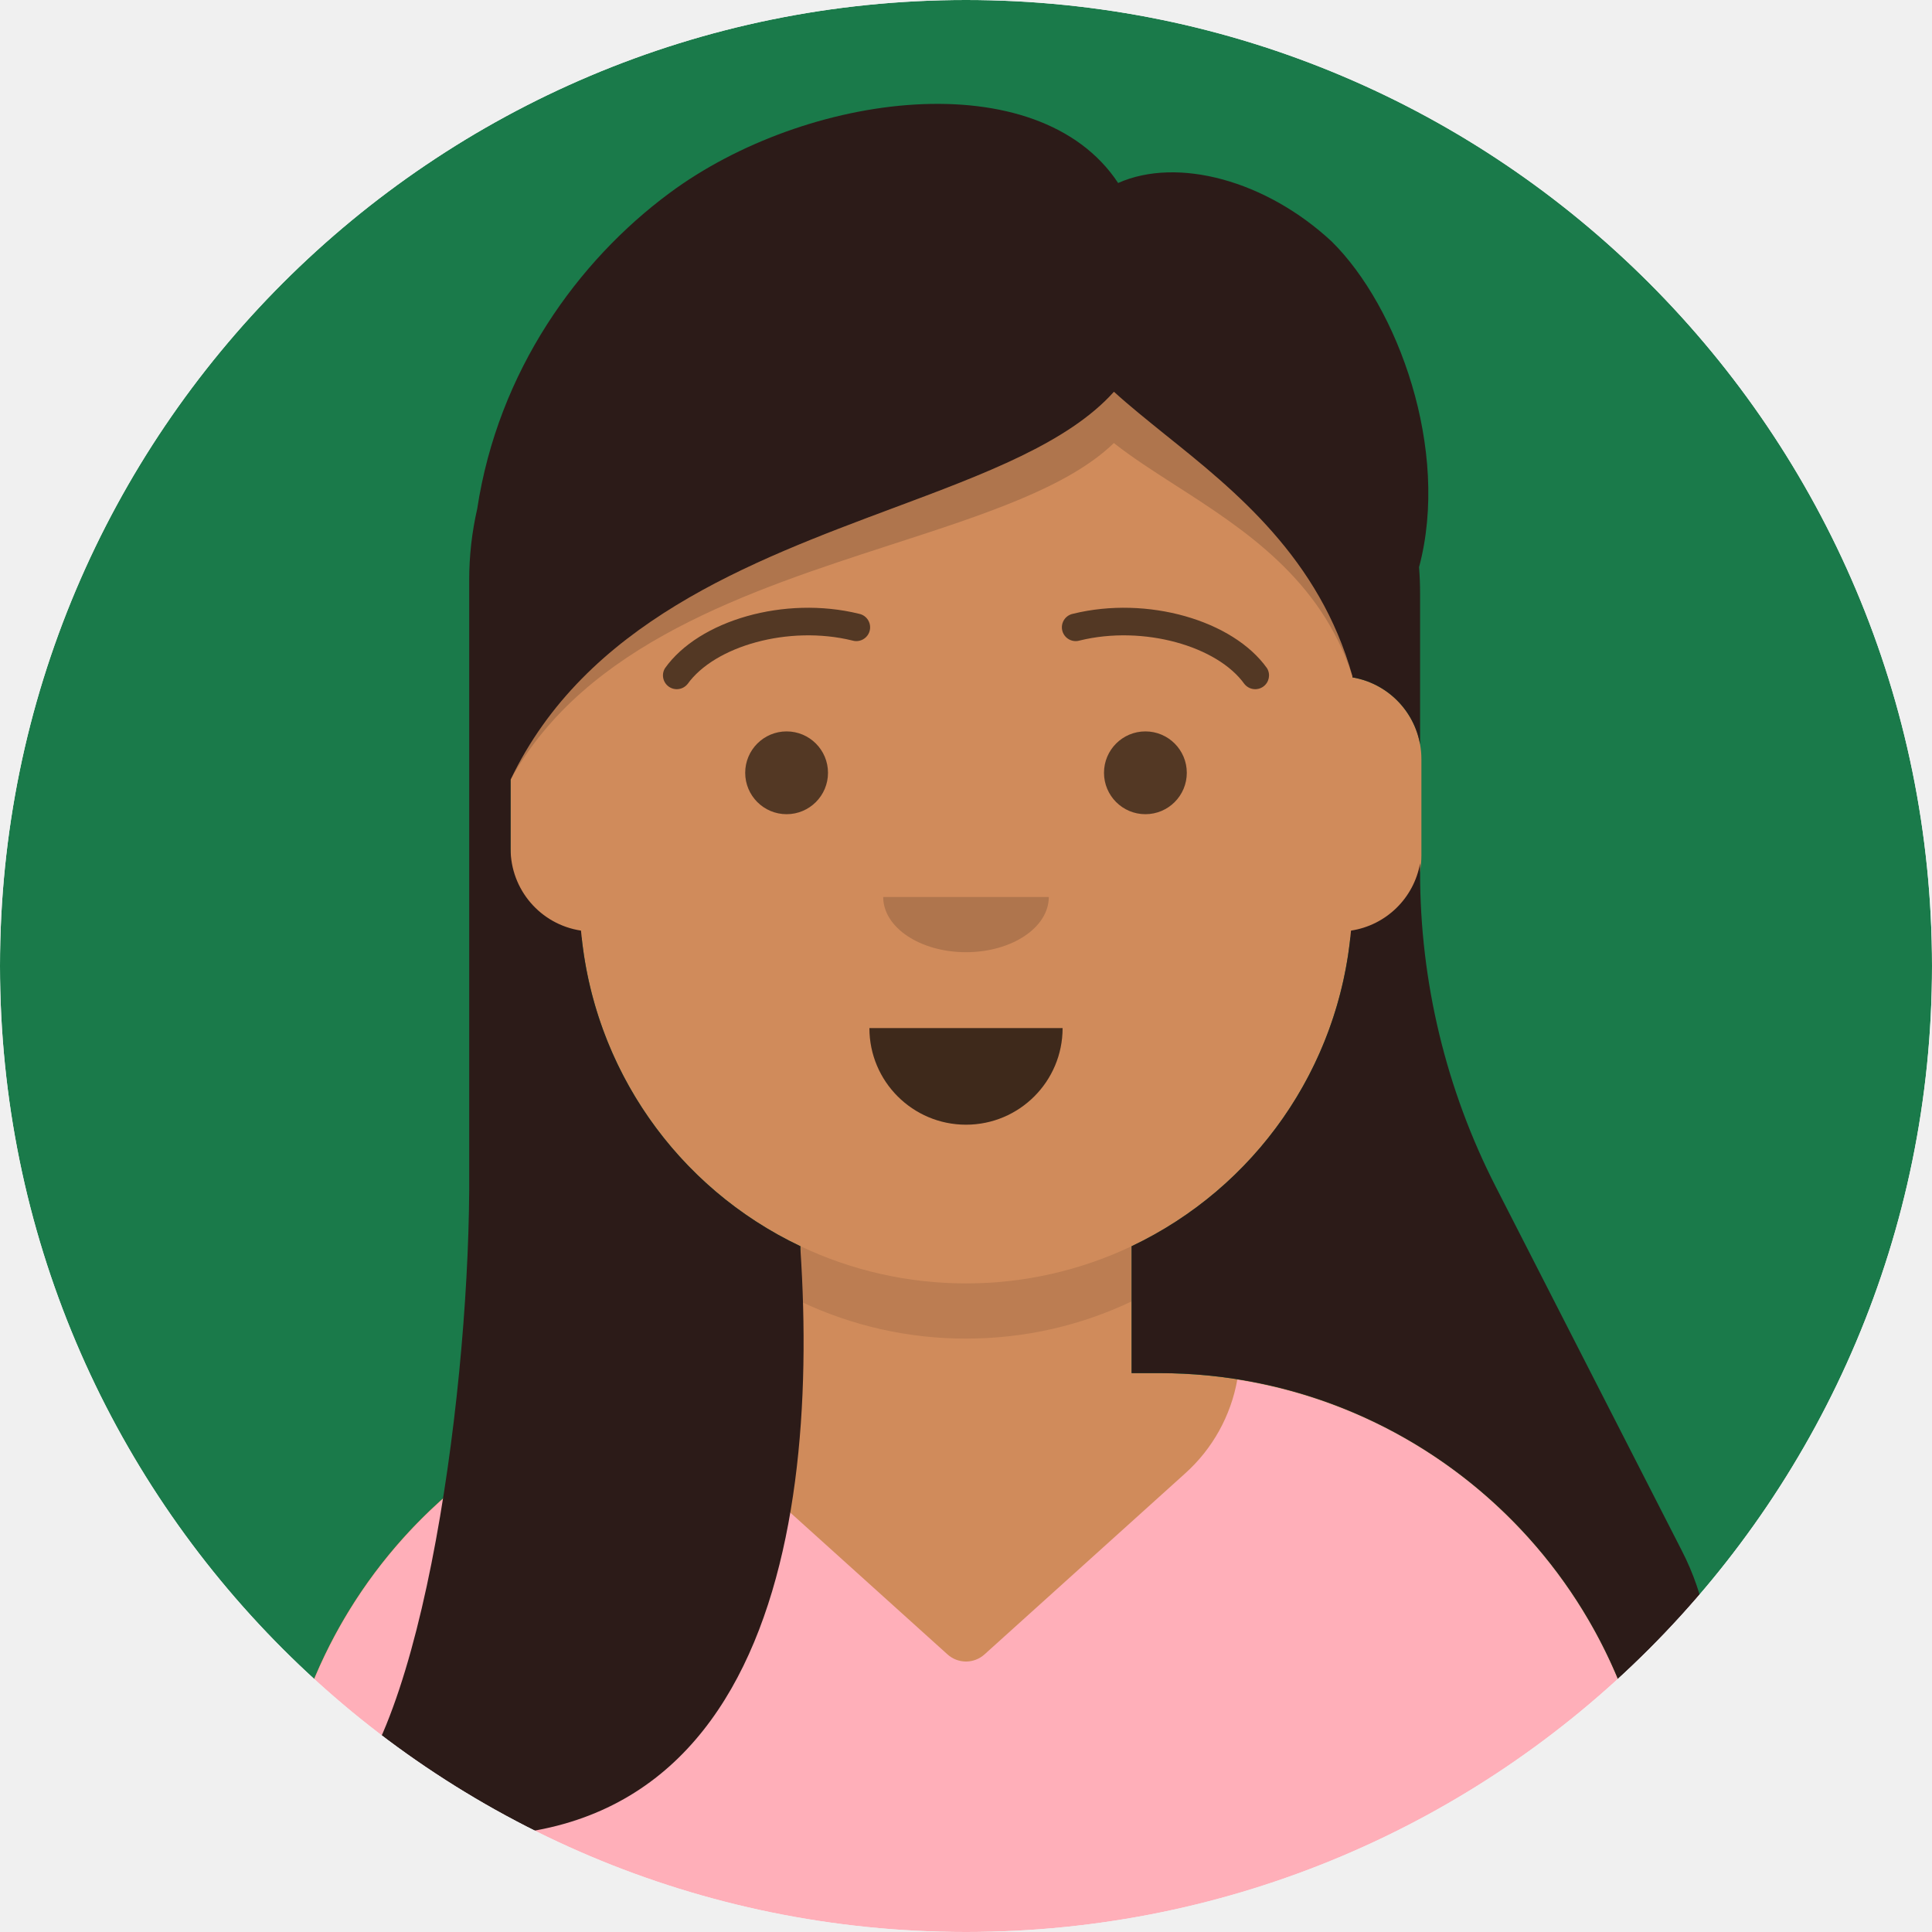
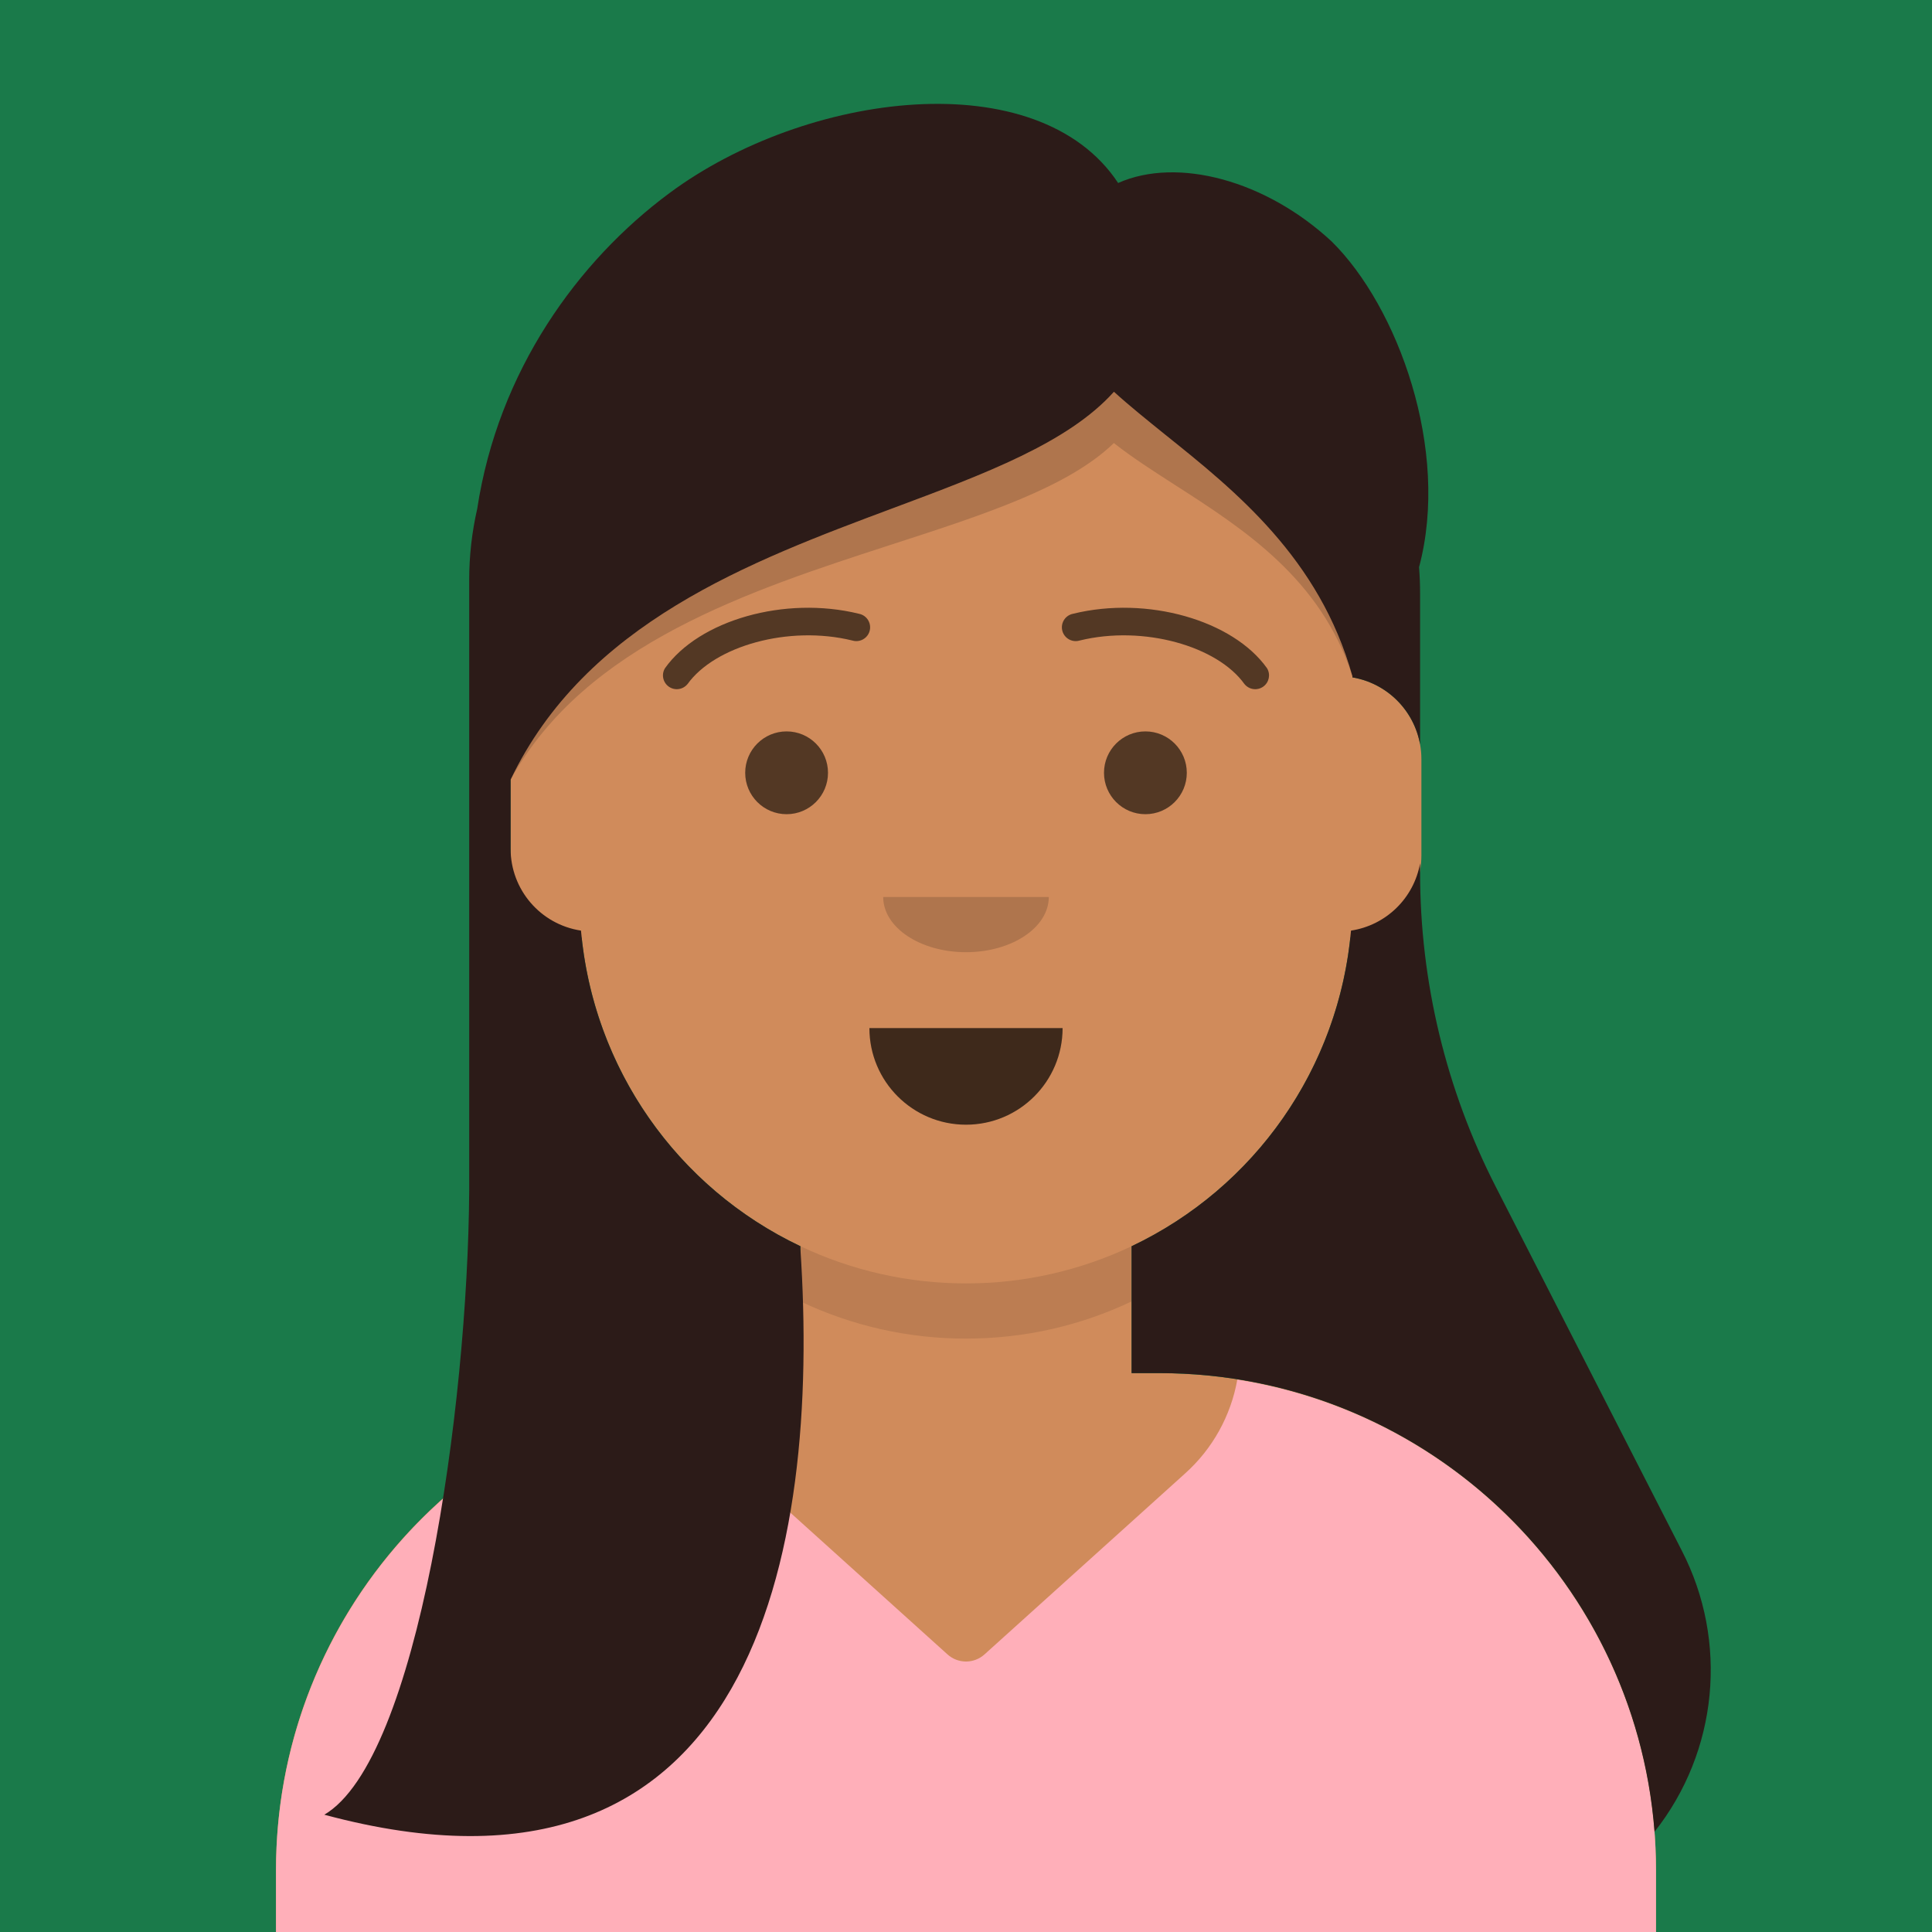
- <svg xmlns="http://www.w3.org/2000/svg" viewBox="0 0 512 512" width="512" height="512">
-   <defs>
-     <clipPath id="fc">
-       <circle cx="256" cy="256" r="256" />
-     </clipPath>
-   </defs>
-   <g clip-path="url(#fc)">
-     <svg viewBox="0 0 280 280" width="512" height="512" preserveAspectRatio="xMidYMid meet">
-       <mask id="viewboxMask">
-         <rect width="280" height="280" rx="0" ry="0" x="0" y="0" fill="#fff" />
-       </mask>
-       <g mask="url(#viewboxMask)">
-         <rect fill="#1A7A4A" width="280" height="280" x="0" y="0" />
-         <g transform="translate(8)">
-           <path d="M132 36a56 56 0 0 0-56 56v6.17A12 12 0 0 0 66 110v14a12 12 0 0 0 10.3 11.88 56.04 56.04 0 0 0 31.7 44.73v18.4h-4a72 72 0 0 0-72 72v9h200v-9a72 72 0 0 0-72-72h-4v-18.39a56.04 56.04 0 0 0 31.7-44.73A12 12 0 0 0 198 124v-14a12 12 0 0 0-10-11.83V92a56 56 0 0 0-56-56Z" fill="#d08b5b" />
-           <path d="M108 180.61v8a55.79 55.79 0 0 0 24 5.39c8.59 0 16.73-1.93 24-5.39v-8a55.79 55.79 0 0 1-24 5.39 55.79 55.79 0 0 1-24-5.39Z" fill="#000" fill-opacity=".1" />
-           <g transform="translate(0 170)">
-             <path d="M92.68 29.94A72.02 72.02 0 0 0 32 101.05V110h200v-8.95a72.02 72.02 0 0 0-60.68-71.11 23.87 23.87 0 0 1-7.56 13.6l-29.08 26.23a4 4 0 0 1-5.36 0l-29.08-26.23a23.87 23.87 0 0 1-7.56-13.6Z" fill="#ffafb9" />
-           </g>
-           <g transform="translate(78 134)">
-             <path fill-rule="evenodd" clip-rule="evenodd" d="M40 15a14 14 0 1 0 28 0" fill="#000" fill-opacity=".7" />
-           </g>
-           <g transform="translate(104 122)">
-             <path fill-rule="evenodd" clip-rule="evenodd" d="M16 8c0 4.42 5.37 8 12 8s12-3.58 12-8" fill="#000" fill-opacity=".16" />
-           </g>
-           <g transform="translate(76 90)">
-             <path d="M36 22a6 6 0 1 1-12 0 6 6 0 0 1 12 0ZM88 22a6 6 0 1 1-12 0 6 6 0 0 1 12 0Z" fill="#000" fill-opacity=".6" />
-           </g>
-           <g transform="translate(76 82)">
-             <path d="M15.63 17.16c3.92-5.51 14.65-8.6 23.9-6.33a2 2 0 1 0 .95-3.88c-10.74-2.64-23.17.94-28.11 7.9a2 2 0 0 0 3.26 2.3ZM96.37 17.16c-3.91-5.51-14.65-8.6-23.9-6.33a2 2 0 1 1-.95-3.88c10.74-2.64 23.17.94 28.11 7.9a2 2 0 0 1-3.26 2.3Z" fill="#000" fill-opacity=".6" />
-           </g>
-           <g transform="translate(-1)">
-             <path d="M67 113c10.86-22.7 34.67-31.6 55.44-39.36 13.32-4.97 25.39-9.48 32-16.86 2.22 2.02 4.75 4.05 7.41 6.2C172.06 71.16 184.21 80.91 189 98v.17a12 12 0 0 1 9.81 9.72V86.04c0-1.3-.05-2.57-.15-3.84 4.54-17-3.1-37.78-12.66-47.2-9.48-8.82-22.3-12.32-30.95-8.48C143.45 8.98 109.9 13.24 90 28c-13.22 9.8-24.79 25.72-27.84 45.75A46.18 46.18 0 0 0 61 84.05v88.5c-.2 31.5-7.4 82.49-21 90.45 62.36 16.8 71.93-38.15 69-82v-.39a56.03 56.03 0 0 1-31.8-45.74A12 12 0 0 1 67 123v-10ZM157 180.61a56.03 56.03 0 0 0 31.8-45.74 12 12 0 0 0 10.01-9.76v1.36A100 100 0 0 0 209.78 172l26.95 52.71a37.79 37.79 0 0 1-3.94 40.76A72 72 0 0 0 161 199h-4v-18.39Z" fill="#2c1b18" />
-             <path d="M67 113c10.86-22.7 34.67-31.6 55.44-39.36 13.32-4.97 25.39-9.48 32-16.86 2.22 2.02 4.75 4.05 7.41 6.2 10.19 8.17 22.3 17.89 27.11 34.9-4.57-14.04-15.75-21.22-25.6-27.55-3.21-2.06-6.28-4.03-8.93-6.12-6.6 6.4-18.67 10.32-32 14.64C101.68 85.58 77.87 93.3 67 113Z" fill="#000" fill-opacity=".16" />
-           </g>
-           <g transform="translate(49 72)" />
-           <g transform="translate(62 42)" />
-         </g>
+ <svg xmlns="http://www.w3.org/2000/svg" viewBox="0 0 280 280" width="512" height="512" preserveAspectRatio="xMidYMid meet">
+   <mask id="viewboxMask">
+     <rect width="280" height="280" rx="0" ry="0" x="0" y="0" fill="#fff" />
+   </mask>
+   <g mask="url(#viewboxMask)">
+     <rect fill="#1A7A4A" width="280" height="280" x="0" y="0" />
+     <g transform="translate(8)">
+       <path d="M132 36a56 56 0 0 0-56 56v6.17A12 12 0 0 0 66 110v14a12 12 0 0 0 10.3 11.88 56.04 56.04 0 0 0 31.7 44.73v18.4h-4a72 72 0 0 0-72 72v9h200v-9a72 72 0 0 0-72-72h-4v-18.39a56.04 56.04 0 0 0 31.7-44.73A12 12 0 0 0 198 124v-14a12 12 0 0 0-10-11.83V92a56 56 0 0 0-56-56Z" fill="#d08b5b" />
+       <path d="M108 180.61v8a55.79 55.79 0 0 0 24 5.39c8.59 0 16.73-1.93 24-5.39v-8a55.79 55.79 0 0 1-24 5.39 55.79 55.79 0 0 1-24-5.39Z" fill="#000" fill-opacity=".1" />
+       <g transform="translate(0 170)">
+         <path d="M92.68 29.94A72.02 72.02 0 0 0 32 101.05V110h200v-8.95a72.02 72.02 0 0 0-60.68-71.11 23.87 23.87 0 0 1-7.56 13.6l-29.08 26.23a4 4 0 0 1-5.36 0l-29.08-26.23a23.87 23.87 0 0 1-7.56-13.6Z" fill="#ffafb9" />
      </g>
-     </svg>
+       <g transform="translate(78 134)">
+         <path fill-rule="evenodd" clip-rule="evenodd" d="M40 15a14 14 0 1 0 28 0" fill="#000" fill-opacity=".7" />
+       </g>
+       <g transform="translate(104 122)">
+         <path fill-rule="evenodd" clip-rule="evenodd" d="M16 8c0 4.42 5.37 8 12 8s12-3.58 12-8" fill="#000" fill-opacity=".16" />
+       </g>
+       <g transform="translate(76 90)">
+         <path d="M36 22a6 6 0 1 1-12 0 6 6 0 0 1 12 0ZM88 22a6 6 0 1 1-12 0 6 6 0 0 1 12 0Z" fill="#000" fill-opacity=".6" />
+       </g>
+       <g transform="translate(76 82)">
+         <path d="M15.63 17.16c3.92-5.51 14.65-8.6 23.9-6.33a2 2 0 1 0 .95-3.88c-10.74-2.64-23.17.94-28.11 7.9a2 2 0 0 0 3.26 2.3ZM96.37 17.16c-3.91-5.51-14.65-8.6-23.9-6.33a2 2 0 1 1-.95-3.88c10.74-2.64 23.17.94 28.11 7.9a2 2 0 0 1-3.26 2.3Z" fill="#000" fill-opacity=".6" />
+       </g>
+       <g transform="translate(-1)">
+         <path d="M67 113c10.86-22.7 34.67-31.6 55.44-39.36 13.32-4.97 25.39-9.48 32-16.86 2.22 2.02 4.75 4.05 7.41 6.2C172.06 71.16 184.21 80.91 189 98v.17a12 12 0 0 1 9.81 9.72V86.04c0-1.3-.05-2.57-.15-3.84 4.54-17-3.1-37.78-12.66-47.2-9.48-8.82-22.3-12.32-30.95-8.48C143.45 8.98 109.9 13.24 90 28c-13.22 9.8-24.79 25.72-27.84 45.75A46.18 46.18 0 0 0 61 84.05v88.5c-.2 31.5-7.4 82.49-21 90.45 62.36 16.8 71.93-38.15 69-82v-.39a56.03 56.03 0 0 1-31.8-45.74A12 12 0 0 1 67 123v-10ZM157 180.61a56.03 56.03 0 0 0 31.8-45.74 12 12 0 0 0 10.01-9.76v1.36A100 100 0 0 0 209.78 172l26.95 52.71a37.79 37.79 0 0 1-3.94 40.76A72 72 0 0 0 161 199h-4v-18.39Z" fill="#2c1b18" />
+         <path d="M67 113c10.86-22.7 34.67-31.6 55.44-39.36 13.32-4.97 25.39-9.48 32-16.86 2.22 2.02 4.75 4.05 7.41 6.2 10.19 8.17 22.3 17.89 27.11 34.9-4.57-14.04-15.75-21.22-25.6-27.55-3.21-2.06-6.28-4.03-8.93-6.12-6.6 6.4-18.67 10.32-32 14.64C101.68 85.58 77.87 93.3 67 113Z" fill="#000" fill-opacity=".16" />
+       </g>
+       <g transform="translate(49 72)" />
+       <g transform="translate(62 42)" />
+     </g>
  </g>
</svg>
